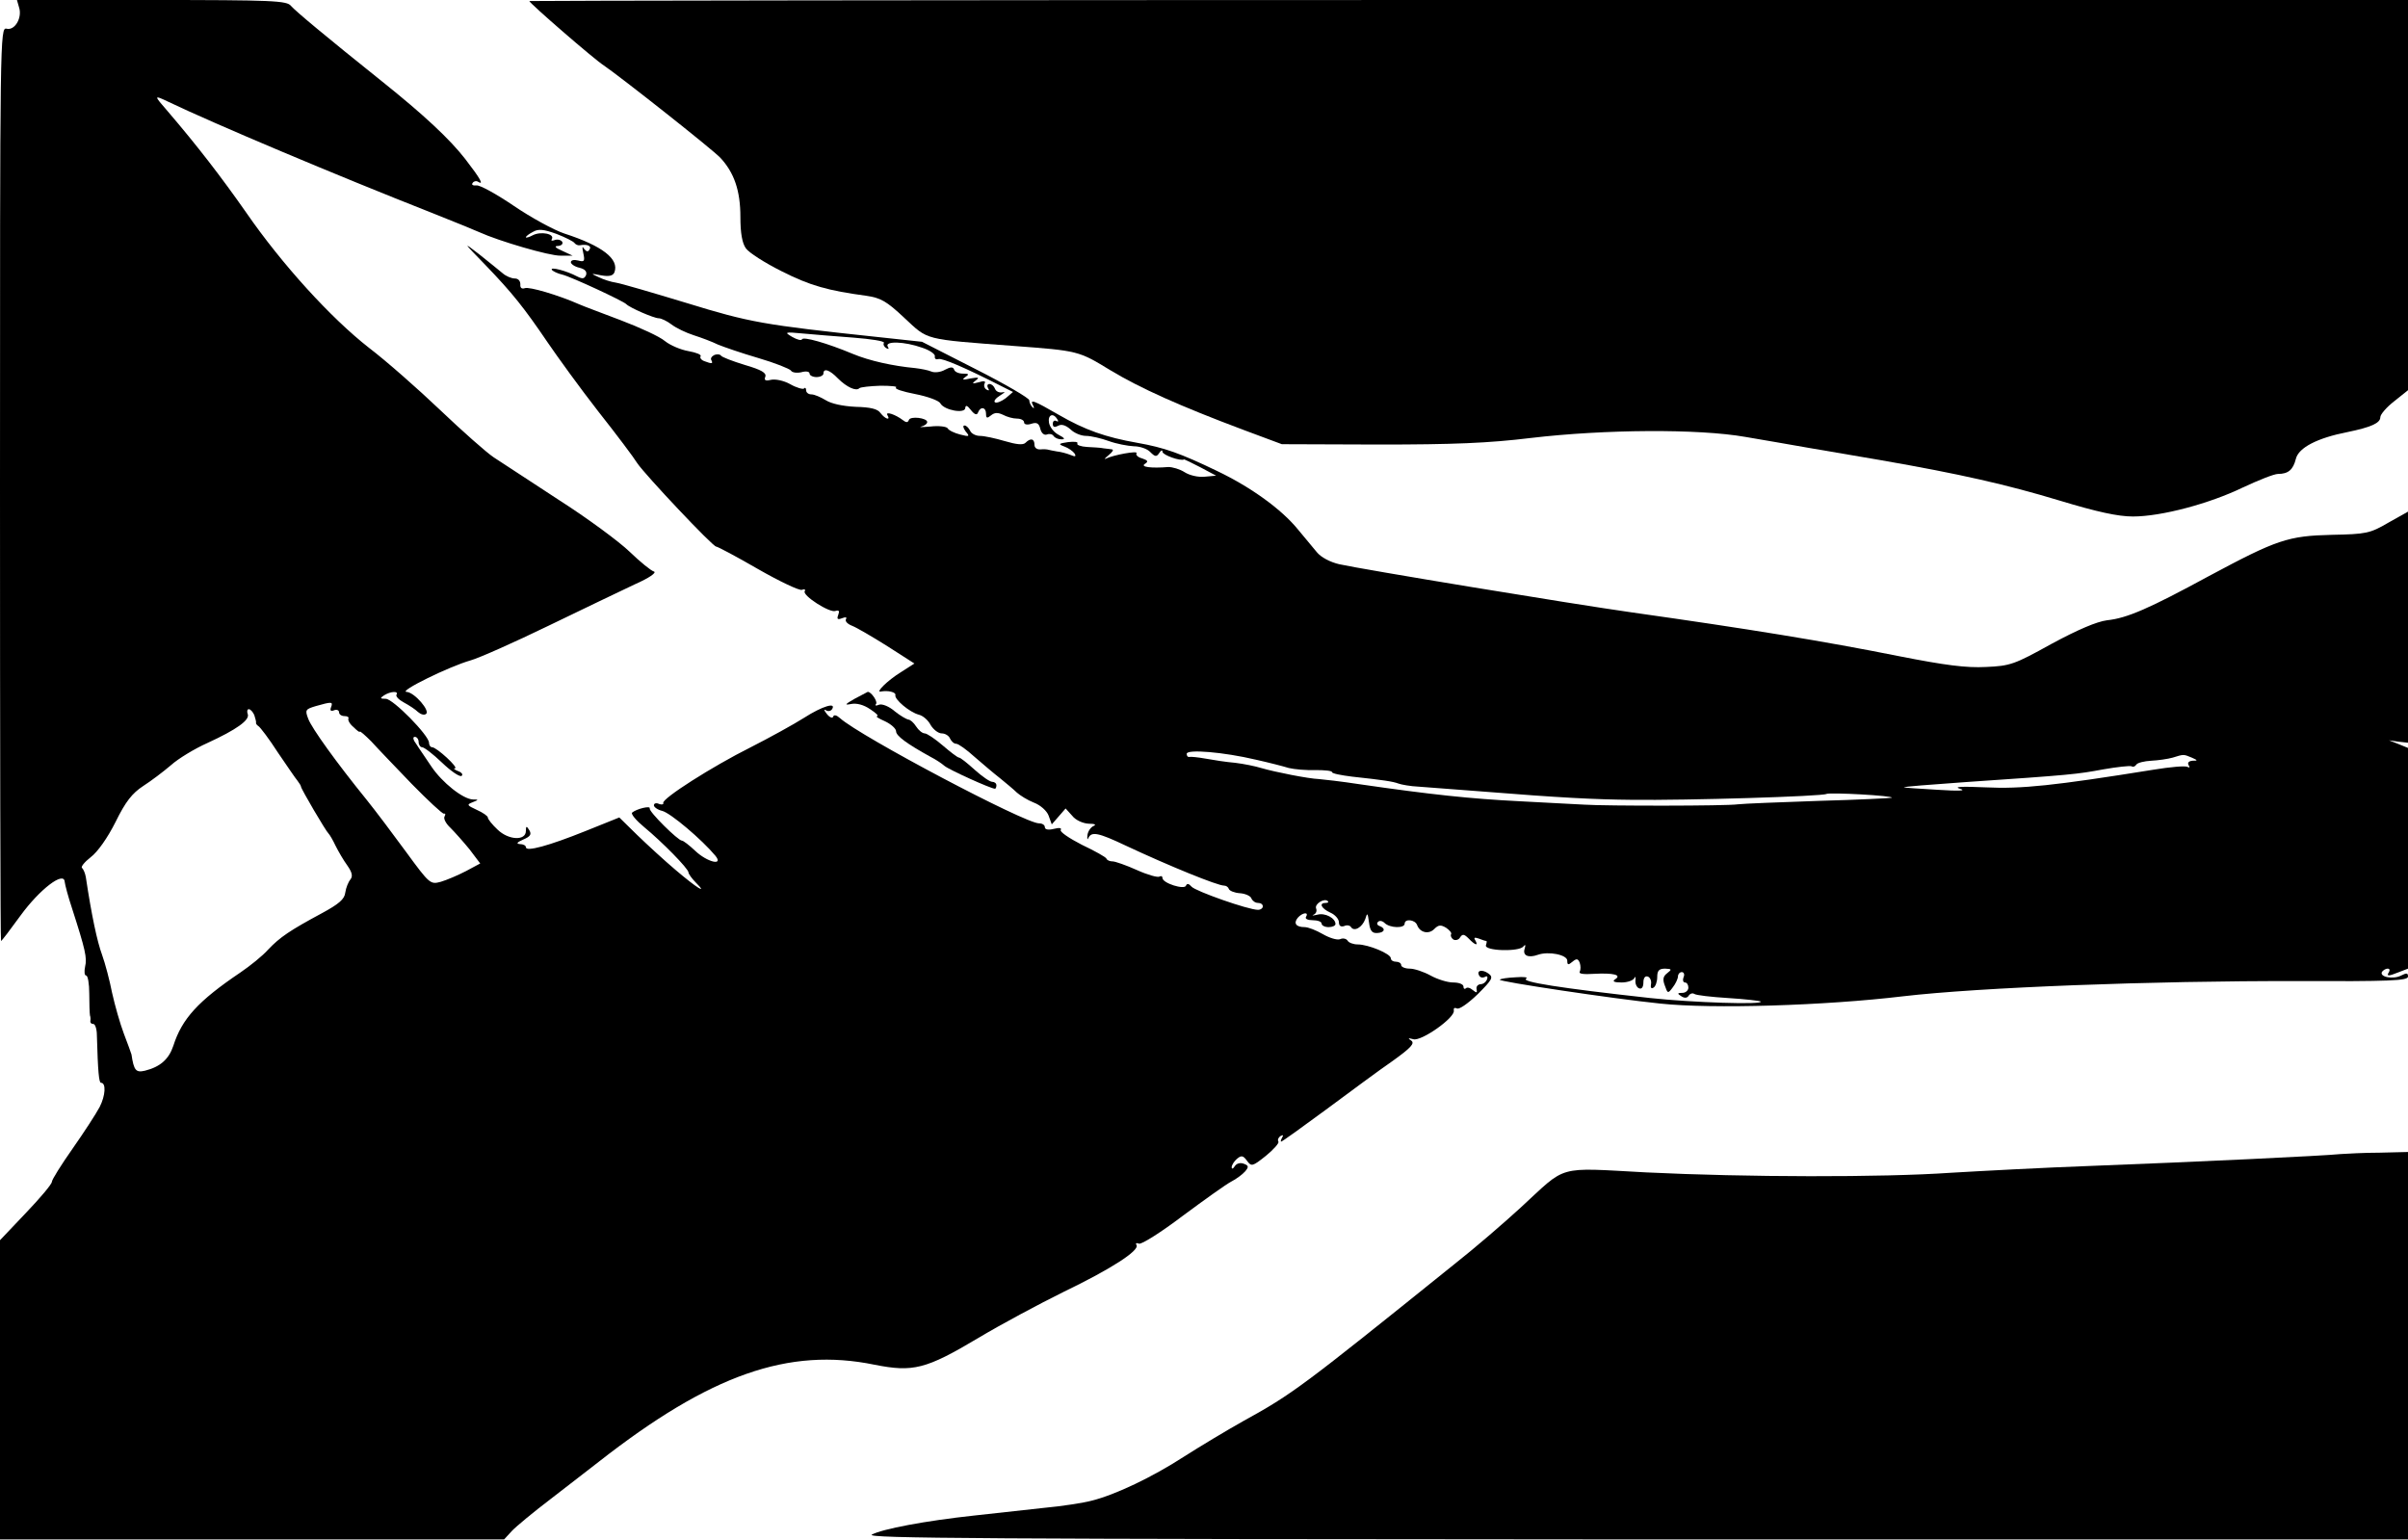
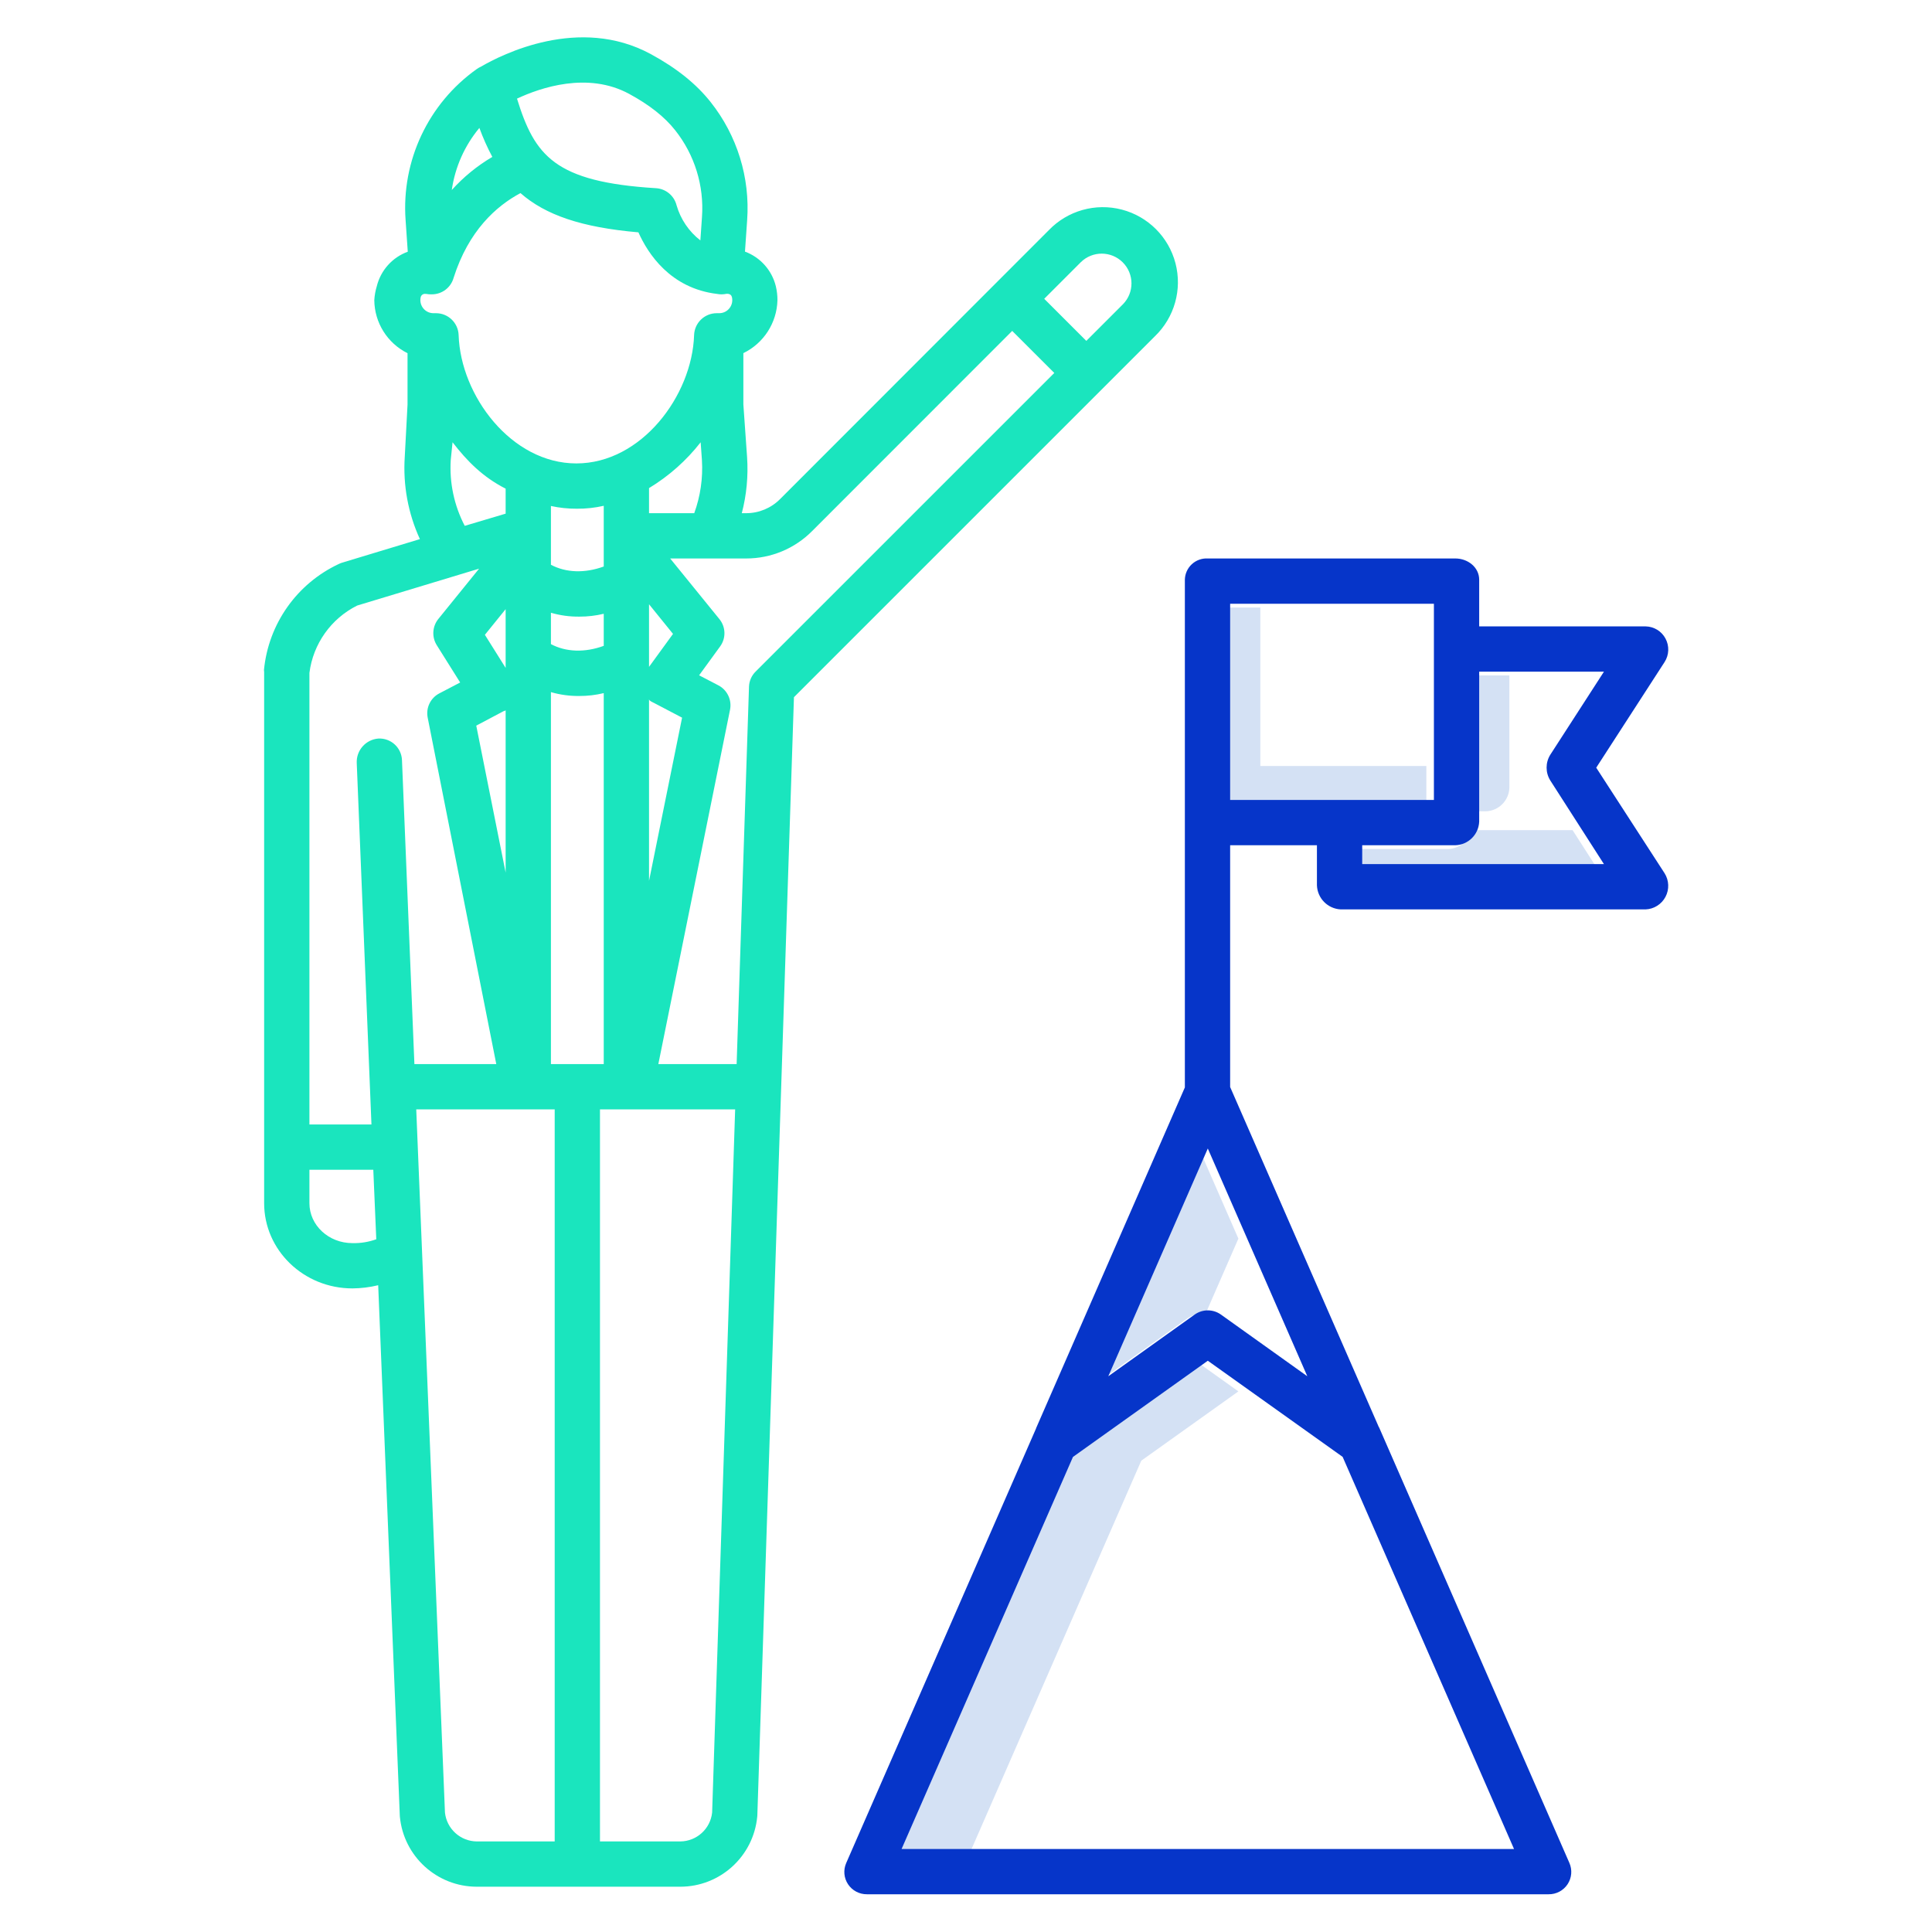
- <svg xmlns="http://www.w3.org/2000/svg" version="1.0" width="696pt" height="445pt" viewBox="0 0 696 445" preserveAspectRatio="xMidYMid meet">
-   <g transform="translate(0,445) scale(0.1,-0.1)" fill="#000000" stroke="none">
-     <path d="M55 4429 c10 -30 -12 -68 -36 -62 -19 5 -19 -24 -19 -1316 0 -726 1 -1321 3 -1321 2 0 27 33 56 73 56 77 126 130 128 98 1 -9 10 -43 21 -76 39 -121 44 -144 38 -169 -3 -14 -2 -26 3 -26 5 0 9 -24 9 -52 0 -29 1 -57 2 -63 2 -5 2 -13 1 -17 0 -5 3 -8 9 -8 5 0 10 -15 10 -32 3 -107 6 -138 12 -138 15 0 13 -37 -4 -70 -10 -19 -45 -73 -78 -120 -33 -47 -60 -90 -60 -96 0 -7 -34 -47 -75 -90 l-75 -79 0 -432 0 -433 728 0 729 0 22 24 c12 13 64 56 114 94 51 39 112 87 137 106 323 253 550 332 798 281 111 -22 148 -13 299 77 65 39 177 99 248 134 135 65 219 119 210 135 -4 5 0 7 7 4 7 -3 64 33 126 80 62 46 125 91 140 99 16 8 34 22 41 30 11 13 10 17 -4 22 -10 4 -21 1 -26 -7 -5 -8 -9 -9 -9 -3 0 6 7 17 15 24 13 11 18 10 29 -5 13 -18 16 -17 55 14 22 18 39 37 36 41 -3 5 0 12 6 16 8 4 9 3 5 -4 -4 -7 -5 -12 -3 -12 3 0 61 42 129 92 69 51 155 115 193 141 53 38 65 51 54 59 -11 7 -9 8 6 4 23 -7 122 63 117 83 -1 7 2 9 9 6 6 -4 32 14 60 41 43 43 46 49 31 60 -18 13 -36 9 -26 -7 3 -5 10 -6 16 -3 6 4 9 1 6 -7 -3 -8 -11 -14 -19 -14 -8 -1 -13 -7 -11 -15 2 -10 0 -11 -11 -2 -8 7 -17 9 -20 5 -4 -3 -7 -1 -7 5 0 7 -13 12 -30 12 -16 0 -45 9 -65 20 -20 11 -47 20 -60 20 -14 0 -25 5 -25 10 0 6 -7 10 -15 10 -8 0 -15 4 -15 10 0 13 -65 40 -96 40 -12 0 -26 5 -29 11 -4 6 -14 8 -22 4 -9 -3 -31 4 -50 15 -19 11 -42 20 -52 20 -25 0 -33 11 -20 27 13 15 33 18 24 3 -4 -6 5 -10 19 -10 14 0 26 -4 26 -10 0 -5 9 -10 20 -10 11 0 20 4 20 9 0 17 -30 33 -52 27 -13 -3 -18 -3 -11 0 7 3 10 11 7 18 -5 13 24 31 34 21 3 -3 0 -5 -6 -5 -21 0 -13 -16 13 -28 14 -6 25 -19 25 -28 0 -10 5 -14 15 -11 8 4 17 2 20 -3 9 -14 32 -1 41 23 6 20 7 19 11 -10 3 -24 9 -31 24 -30 21 1 25 13 7 20 -7 2 -10 8 -5 12 4 5 13 3 19 -3 15 -15 58 -16 58 -2 0 15 30 12 36 -4 8 -22 34 -28 50 -11 12 12 19 12 34 3 10 -7 17 -15 14 -19 -2 -4 1 -11 7 -15 6 -3 15 -1 19 6 7 11 12 10 25 -3 19 -20 29 -22 19 -5 -5 8 -2 9 10 5 10 -4 19 -7 22 -7 2 0 1 -6 -1 -12 -7 -17 96 -20 108 -4 6 7 7 5 4 -6 -7 -20 10 -28 38 -18 31 11 85 0 85 -17 0 -13 3 -13 15 -3 12 10 16 9 21 -3 3 -9 3 -20 0 -26 -4 -6 12 -8 41 -6 56 3 82 -3 61 -16 -9 -6 -2 -9 19 -9 17 0 34 6 37 13 3 6 4 3 3 -7 -1 -10 4 -21 11 -23 7 -3 12 4 12 17 0 13 5 20 13 17 6 -2 11 -12 9 -22 -2 -10 1 -14 7 -10 6 3 11 17 11 31 0 18 5 24 23 24 19 -1 20 -2 6 -13 -12 -9 -14 -18 -7 -36 8 -23 9 -24 23 -5 8 10 15 25 15 32 0 6 5 12 11 12 6 0 9 -7 5 -15 -3 -8 -1 -15 4 -15 6 0 10 -7 10 -15 0 -8 -8 -15 -17 -15 -15 0 -16 -2 -3 -10 9 -6 17 -5 21 2 4 6 11 8 16 5 5 -4 50 -9 98 -12 49 -3 91 -8 94 -10 9 -10 -199 -3 -319 10 -264 29 -374 47 -359 56 7 4 -6 6 -30 4 -23 -1 -44 -4 -46 -7 -6 -5 327 -55 464 -69 150 -16 475 -6 701 21 222 26 722 45 1138 44 268 -1 322 1 322 13 0 11 -4 11 -20 3 -23 -12 -64 -4 -55 11 4 5 11 9 16 9 6 0 7 -4 4 -10 -8 -12 -3 -13 29 0 l26 10 0 319 0 319 -27 11 -28 11 28 -4 27 -3 0 334 0 334 -57 -32 c-53 -31 -64 -33 -163 -35 -127 -3 -159 -14 -355 -119 -173 -94 -237 -122 -295 -128 -30 -4 -84 -27 -160 -68 -108 -60 -120 -64 -190 -67 -57 -3 -118 5 -250 31 -220 44 -436 79 -775 127 -170 24 -777 124 -844 139 -26 6 -53 20 -65 35 -12 14 -36 43 -54 65 -47 58 -135 122 -233 169 -108 52 -153 68 -232 82 -91 16 -151 37 -227 81 -71 41 -85 47 -74 27 4 -8 3 -10 -2 -5 -5 5 -9 14 -9 20 0 6 -70 47 -155 90 l-155 79 -130 14 c-329 35 -368 42 -550 98 -99 30 -191 57 -205 59 -14 2 -36 9 -50 16 -24 11 -23 11 8 5 23 -4 34 -1 38 9 14 38 -34 76 -145 112 -30 10 -96 46 -146 80 -50 34 -99 61 -108 59 -10 -1 -15 2 -11 7 3 5 10 7 15 4 19 -12 8 8 -36 65 -45 58 -120 128 -240 224 -165 132 -251 204 -264 219 -12 15 -51 17 -403 17 l-389 0 6 -21z m431 -273 c134 -64 482 -211 764 -322 63 -25 124 -50 135 -55 57 -26 204 -69 235 -68 l35 0 -30 14 c-21 9 -24 14 -12 14 10 1 15 6 12 12 -4 6 -14 8 -22 5 -8 -3 -11 -2 -8 3 9 15 -32 23 -55 11 -11 -6 -20 -8 -20 -6 0 3 9 10 21 16 15 9 31 7 67 -6 26 -10 50 -22 53 -27 3 -4 10 -7 15 -6 21 4 35 -2 28 -12 -4 -8 -9 -7 -16 2 -5 9 -6 5 -2 -13 5 -23 3 -26 -15 -21 -12 3 -21 1 -21 -5 0 -5 11 -13 25 -16 16 -4 22 -11 19 -21 -5 -11 -10 -12 -26 -4 -30 16 -79 29 -73 19 3 -4 17 -11 31 -14 27 -7 175 -76 184 -85 9 -10 80 -41 94 -41 7 0 24 -8 37 -18 13 -10 42 -24 64 -31 22 -7 54 -19 70 -27 17 -7 69 -25 117 -39 48 -14 90 -31 94 -36 3 -6 17 -8 30 -5 14 4 24 2 24 -4 0 -5 9 -10 20 -10 11 0 20 5 20 10 0 17 18 11 42 -14 25 -25 53 -38 62 -28 4 3 31 6 61 7 30 0 50 -2 45 -5 -6 -4 19 -12 55 -19 36 -7 69 -19 73 -27 11 -20 72 -31 72 -13 1 9 6 7 16 -6 11 -14 18 -16 21 -7 7 18 23 15 23 -4 0 -13 3 -14 14 -5 11 9 20 9 35 2 11 -6 29 -11 40 -11 12 0 21 -5 21 -11 0 -6 9 -8 21 -4 15 5 22 2 26 -15 3 -12 11 -19 19 -16 7 3 16 1 19 -4 4 -6 14 -10 23 -10 12 0 9 4 -8 13 -14 7 -26 23 -28 35 -4 23 12 30 24 10 4 -6 3 -8 -3 -5 -5 3 -10 0 -10 -8 0 -10 5 -11 15 -6 10 6 22 2 36 -10 11 -11 31 -19 45 -19 14 0 44 -7 66 -15 22 -8 54 -14 72 -15 17 0 39 -7 48 -17 14 -14 18 -14 26 -2 5 8 9 9 9 3 0 -9 52 -28 63 -22 1 0 22 -10 47 -23 l45 -24 -33 -3 c-19 -2 -44 4 -58 13 -14 9 -35 15 -47 15 -49 -4 -82 0 -68 9 11 7 9 10 -8 16 -12 3 -19 10 -16 15 5 8 -67 -5 -89 -16 -6 -3 -2 2 8 10 11 9 16 16 10 17 -5 1 -16 2 -24 3 -8 2 -30 3 -48 4 -18 1 -31 6 -28 10 3 5 -9 6 -27 4 -28 -4 -29 -6 -10 -13 11 -4 24 -13 29 -20 5 -9 2 -10 -12 -4 -10 4 -28 9 -39 10 -11 2 -22 4 -25 5 -3 1 -13 2 -22 1 -10 -1 -18 4 -18 13 0 18 -11 21 -26 6 -7 -7 -26 -5 -60 5 -27 8 -59 15 -72 15 -12 0 -25 7 -28 15 -4 8 -11 15 -16 15 -6 0 -4 -7 3 -17 13 -15 11 -16 -16 -9 -16 4 -33 12 -36 18 -3 5 -26 8 -50 5 -24 -2 -36 -2 -26 0 9 2 17 8 17 13 0 12 -49 18 -53 6 -3 -8 -8 -8 -18 0 -21 16 -51 26 -44 14 10 -17 -7 -11 -20 6 -8 12 -29 17 -72 18 -38 2 -70 9 -86 19 -15 9 -33 17 -42 17 -8 0 -15 5 -15 12 0 6 -3 9 -6 5 -3 -3 -22 2 -41 13 -18 10 -43 15 -55 12 -16 -4 -20 -1 -16 9 4 11 -11 20 -59 34 -36 11 -67 23 -69 27 -3 4 -11 5 -19 2 -8 -4 -12 -10 -9 -15 6 -11 1 -11 -20 -3 -9 3 -14 10 -11 14 3 5 -13 11 -35 15 -23 4 -53 17 -68 29 -15 13 -72 39 -127 60 -55 21 -109 41 -120 46 -61 27 -146 52 -158 47 -9 -3 -14 1 -13 11 0 10 -6 17 -16 17 -10 0 -26 7 -35 15 -10 8 -40 33 -68 55 -48 37 -47 36 17 -30 80 -83 113 -125 181 -225 28 -41 93 -131 146 -199 53 -67 104 -135 113 -150 23 -34 218 -241 228 -241 4 0 59 -29 121 -65 63 -36 120 -63 127 -60 7 3 11 1 8 -4 -8 -12 73 -64 89 -57 10 3 12 0 8 -11 -5 -13 -2 -15 11 -10 10 4 15 3 11 -3 -3 -6 5 -14 18 -19 13 -5 59 -32 102 -59 l78 -50 -39 -25 c-39 -24 -75 -60 -58 -56 21 4 44 -2 42 -10 -4 -12 41 -50 68 -57 12 -3 27 -16 34 -30 8 -13 22 -24 32 -24 10 0 21 -7 24 -15 4 -8 11 -15 18 -15 6 0 30 -17 53 -38 23 -20 56 -48 74 -62 17 -14 39 -32 48 -41 9 -8 31 -22 49 -29 19 -7 38 -24 43 -38 l9 -25 20 23 20 23 19 -21 c10 -13 31 -22 47 -23 19 0 24 -3 14 -7 -8 -4 -16 -16 -17 -27 -1 -11 0 -14 3 -7 9 19 29 15 107 -22 128 -60 266 -116 285 -116 6 0 12 -4 14 -10 2 -5 16 -11 32 -12 15 -1 31 -8 33 -15 3 -7 11 -13 19 -13 8 0 14 -4 14 -10 0 -5 -6 -10 -14 -10 -28 0 -181 54 -192 67 -8 9 -13 10 -16 3 -4 -13 -68 7 -68 22 0 5 -4 7 -9 4 -5 -3 -34 5 -65 19 -31 14 -63 25 -70 25 -8 0 -16 3 -18 8 -1 4 -33 22 -71 40 -37 19 -65 38 -61 43 3 6 -4 7 -20 3 -16 -4 -26 -2 -26 5 0 6 -7 11 -17 11 -41 0 -516 251 -575 304 -10 9 -18 11 -20 4 -2 -5 -10 -2 -18 8 -8 10 -10 15 -3 11 6 -4 14 -3 18 3 13 21 -28 9 -81 -25 -30 -19 -99 -57 -154 -85 -112 -56 -256 -148 -253 -161 2 -4 -4 -6 -12 -3 -8 4 -15 2 -15 -4 0 -5 11 -13 24 -16 24 -6 115 -83 154 -130 24 -30 -24 -18 -58 14 -18 17 -35 30 -39 30 -11 0 -96 84 -93 93 3 9 -38 -1 -51 -12 -4 -4 12 -23 35 -42 51 -42 128 -120 128 -131 0 -4 10 -18 21 -29 37 -37 3 -16 -58 36 -32 27 -82 73 -111 101 l-52 51 -97 -39 c-107 -43 -173 -61 -173 -47 0 5 -8 9 -17 9 -12 1 -9 5 9 13 21 9 25 15 18 27 -8 13 -10 13 -10 -2 0 -29 -50 -27 -82 4 -15 14 -28 30 -28 35 0 4 -14 14 -32 22 -28 13 -30 15 -12 22 18 7 18 8 1 8 -29 1 -89 49 -120 95 -15 23 -35 51 -43 64 -10 13 -12 22 -5 22 6 0 11 -7 11 -15 0 -8 5 -15 10 -15 6 0 32 -20 57 -44 26 -25 51 -42 57 -39 5 4 1 10 -10 14 -10 4 -15 8 -9 8 12 1 -53 61 -66 61 -5 0 -9 6 -9 13 0 21 -104 127 -125 127 -17 0 -17 2 -5 10 19 12 43 13 36 2 -3 -5 7 -15 22 -23 15 -8 33 -20 40 -27 8 -7 18 -10 23 -6 14 8 -33 63 -56 64 -24 1 122 73 185 91 25 7 126 52 225 100 99 48 212 102 250 120 41 18 64 34 55 37 -8 2 -40 28 -70 57 -30 29 -122 97 -205 150 -82 54 -167 109 -188 123 -21 14 -91 76 -154 136 -64 61 -157 143 -207 181 -110 86 -251 241 -354 390 -72 103 -143 195 -227 293 -41 47 -41 48 1 28z m1981 -682 c51 -4 90 -10 88 -15 -3 -4 0 -11 6 -15 8 -4 9 -3 5 4 -10 17 49 15 99 -3 22 -7 39 -19 37 -25 -1 -7 3 -10 10 -8 11 4 80 -26 184 -79 l32 -16 -21 -18 c-12 -9 -26 -15 -31 -12 -5 3 2 12 15 20 13 8 16 12 7 9 -9 -2 -19 2 -22 10 -3 8 -10 14 -16 14 -6 0 -8 -5 -4 -12 4 -7 3 -8 -5 -4 -6 4 -8 12 -5 18 4 6 -2 8 -17 3 -19 -5 -21 -4 -9 5 12 9 9 10 -15 6 -22 -5 -26 -4 -15 4 12 8 11 10 -7 10 -12 0 -23 5 -25 11 -3 9 -10 9 -27 0 -12 -7 -30 -9 -39 -5 -9 4 -30 8 -47 10 -64 6 -132 21 -180 41 -74 31 -144 51 -147 42 -2 -4 -14 -1 -28 7 -24 14 -22 15 30 10 30 -3 96 -8 147 -12z m-1510 -1068 c-4 -10 -1 -13 9 -9 7 3 14 0 14 -6 0 -6 7 -11 16 -11 8 0 13 -3 11 -7 -2 -5 4 -16 15 -25 10 -10 18 -16 18 -13 0 3 15 -10 33 -28 17 -19 70 -74 117 -123 47 -48 89 -87 93 -86 5 1 5 -2 2 -8 -4 -6 4 -21 17 -33 12 -12 37 -40 55 -62 l31 -41 -41 -22 c-23 -12 -56 -26 -73 -31 -30 -8 -32 -7 -100 86 -38 52 -90 121 -115 152 -86 106 -158 206 -168 233 -10 26 -8 28 22 37 46 13 50 13 44 -3z m-222 -23 c3 -10 6 -20 5 -22 -1 -2 2 -7 7 -10 5 -3 31 -37 56 -76 26 -38 51 -75 57 -82 5 -7 10 -14 10 -17 0 -6 72 -129 80 -136 3 -3 12 -18 20 -35 8 -16 23 -42 34 -57 14 -20 16 -31 9 -40 -6 -7 -13 -24 -15 -38 -2 -19 -18 -33 -68 -60 -91 -49 -121 -69 -155 -105 -16 -18 -52 -47 -80 -66 -123 -83 -169 -134 -194 -212 -13 -39 -38 -61 -82 -72 -26 -6 -32 0 -39 47 -1 4 -11 31 -22 60 -11 29 -26 82 -34 118 -7 36 -20 85 -29 110 -14 38 -30 112 -47 225 -2 11 -7 23 -11 26 -4 3 7 17 25 31 20 15 49 56 72 102 29 59 48 83 80 104 22 14 59 42 80 60 21 19 69 48 105 64 85 39 124 67 117 84 -3 8 -1 14 3 14 5 0 12 -8 16 -17z m2895 -129 c36 -8 79 -19 95 -24 17 -4 51 -7 78 -6 26 0 47 -2 47 -6 0 -4 26 -9 58 -13 92 -10 118 -14 134 -20 8 -3 35 -8 59 -9 24 -2 107 -8 184 -14 224 -18 325 -23 431 -24 159 -2 553 10 563 17 10 5 195 -5 189 -11 -2 -1 -97 -6 -210 -9 -114 -4 -220 -8 -235 -10 -34 -5 -381 -5 -443 -1 -25 1 -110 6 -190 10 -139 7 -253 19 -460 49 -52 8 -105 14 -118 15 -29 1 -126 20 -167 32 -16 5 -50 12 -75 15 -25 2 -63 8 -85 12 -22 4 -43 6 -47 5 -5 -1 -8 3 -8 9 0 14 107 5 200 -17z m2705 6 c18 -8 18 -9 2 -9 -11 -1 -15 -6 -11 -13 4 -6 3 -8 -3 -5 -6 4 -50 0 -99 -8 -286 -46 -382 -56 -484 -51 -69 3 -95 2 -75 -4 20 -6 -2 -7 -65 -3 -52 3 -96 6 -97 7 -2 2 77 8 175 15 309 21 326 23 401 37 40 7 77 11 82 9 4 -3 10 -1 14 5 3 5 23 10 43 11 20 1 48 5 62 9 32 10 31 10 55 0z" />
-     <path d="M2470 2430 c-28 -16 -30 -19 -10 -15 16 3 36 -2 55 -15 17 -11 26 -20 20 -20 -5 -1 5 -7 23 -15 17 -8 32 -21 32 -29 0 -13 31 -36 100 -74 14 -7 32 -19 40 -26 13 -11 134 -66 146 -66 2 0 4 5 4 10 0 6 -6 10 -12 10 -7 0 -30 16 -51 35 -21 19 -41 35 -45 35 -4 0 -25 16 -47 35 -22 19 -46 35 -52 35 -7 0 -18 9 -25 20 -7 11 -17 20 -23 20 -5 1 -23 11 -39 24 -16 14 -36 22 -45 19 -9 -4 -13 -3 -9 2 6 6 -14 36 -24 35 -2 -1 -19 -10 -38 -20z" />
-     <path d="M1530 4447 c0 -6 188 -169 215 -186 51 -35 312 -241 337 -267 40 -43 58 -95 58 -171 0 -46 5 -76 16 -91 8 -12 55 -42 103 -66 83 -42 134 -56 245 -71 41 -6 58 -15 110 -64 70 -65 53 -61 316 -81 187 -14 187 -14 279 -70 86 -52 202 -104 386 -173 l110 -41 280 -1 c215 0 317 4 440 19 212 25 484 27 620 3 55 -9 138 -24 185 -32 47 -8 139 -24 205 -35 230 -40 366 -71 518 -117 109 -33 169 -46 212 -46 82 0 221 37 318 84 45 21 90 39 101 39 30 0 44 12 52 44 8 32 62 60 149 77 68 14 95 26 95 43 0 8 18 29 40 46 l40 32 0 564 0 564 -2715 0 c-1493 0 -2715 -2 -2715 -3z" />
-     <path d="M6765 1114 c-45 -5 -425 -23 -715 -34 -140 -5 -325 -15 -410 -20 -201 -14 -595 -13 -882 1 -263 14 -227 23 -363 -102 -49 -45 -135 -119 -191 -163 -441 -355 -469 -376 -609 -453 -50 -28 -128 -75 -175 -105 -88 -57 -196 -109 -265 -126 -22 -6 -85 -16 -140 -21 -55 -6 -145 -16 -200 -22 -140 -15 -266 -39 -295 -55 -21 -11 322 -13 2208 -14 l2232 0 0 560 0 560 -82 -2 c-46 0 -96 -3 -113 -4z" />
-   </g>
+ <svg xmlns="http://www.w3.org/2000/svg" id="Layer_1" data-name="Layer 1" viewBox="0 0 512 512" width="512" height="512">
+   <polygon points="328.188 368.732 318.186 361.599 282.451 387.094 237.033 491 257.033 491 302.451 387.094 328.188 368.732" style="fill:#d4e1f4" />
+   <path d="M319.385,348.39l8.8-20.145-10-22.89-26.37,60.359L314.7,349.371A5.981,5.981,0,0,1,319.385,348.39Z" style="fill:#d4e1f4" />
+   <polygon points="334 203 334 161 324 161 324 213 378 213 378 203 334 203" style="fill:#d4e1f4" />
+   <path d="M389.853,220a6.463,6.463,0,0,1-6.078,5H359v5h64.166l-6.413-10Z" style="fill:#d4e1f4" />
+   <path d="M393.775,215A6.44,6.44,0,0,0,400,208.721V179H390v36Z" style="fill:#d4e1f4" />
+   <path d="M441.378,169.231A6.09,6.09,0,0,0,436.105,166H392V153.638c0-3.314-3.016-5.638-6.329-5.638H320.057A5.751,5.751,0,0,0,314,153.638V288.179l-39.352,90.138-.073.063.045.053L224.257,493.717a5.884,5.884,0,0,0,.48,5.628A5.946,5.946,0,0,0,229.759,502H410.4a5.921,5.921,0,0,0,5.5-8.313L365.535,378.418l.038-.046-.117-.059L326,288.068V224h23v10.6a6.63,6.63,0,0,0,6.312,6.4h80.793a6.251,6.251,0,0,0,5.034-9.569l-18.122-27.987,18.123-28.01A6.136,6.136,0,0,0,441.378,169.231ZM238.928,490l45.419-103.9,35.734-25.492,35.733,25.477L401.233,490Zm84.64-141.62a6,6,0,0,0-6.974,0l-22.882,16.342,26.369-60.358,26.369,60.358ZM326,160h54v52H326Zm84.831,40.033a6.433,6.433,0,0,0,0,6.781L425.062,229H361v-5h24.671A6.525,6.525,0,0,0,392,217.729V178h33.062Z" style="fill:#0635c9" />
+   <path d="M277.945,61,206.751,132.24a12.65,12.65,0,0,1-8.968,3.76h-1.2a46.291,46.291,0,0,0,1.4-14.876L197,107.185v-13.6a16.051,16.051,0,0,0,9.033-14.046,15.623,15.623,0,0,0-.43-3.688,13.131,13.131,0,0,0-8.177-9.172l.579-8.357a45.172,45.172,0,0,0-9.658-31.246c-3.839-4.855-9.037-9.024-15.889-12.744-18.954-10.288-39.475.1-45.019,3.342a6,6,0,0,0-1.088.62,45.118,45.118,0,0,0-18.865,40.027l.577,8.387a13.077,13.077,0,0,0-8.209,9.145,15.787,15.787,0,0,0-.661,3.686A15.846,15.846,0,0,0,108,93.6v13.639l-.736,13.844a45.142,45.142,0,0,0,4.013,21.789L90.612,149.13a5.666,5.666,0,0,0-.811.324,34.7,34.7,0,0,0-19.844,28.07c-.016.175.043.35.043.525V318.862c0,12.45,10.464,22.579,23.391,22.579a30.009,30.009,0,0,0,6.834-.842l5.725,140.547c0,.125.007.18.02.3A20.5,20.5,0,0,0,126.363,500h53.912a20.507,20.507,0,0,0,20.4-18.551c.014-.139.024-.245.029-.386l9.7-296.3,95.66-95.652A19.884,19.884,0,1,0,277.945,61ZM172,136v-6.648a50.567,50.567,0,0,0,13.68-12.143l.339,4.74A34.942,34.942,0,0,1,183.982,136ZM146,282V183.419a25.9,25.9,0,0,0,7.521,1.024,27.211,27.211,0,0,0,6.479-.758V282Zm6.872-147.184a31.211,31.211,0,0,0,7.128-.772v16.083c-5,1.828-10,1.671-14-.458V134.093A31.532,31.532,0,0,0,152.872,134.816ZM146,162.388a25.945,25.945,0,0,0,7.529,1.025,27.26,27.26,0,0,0,6.471-.756v8.5c-5,1.828-10,1.669-14-.459ZM134,177l-5.5-8.768,5.5-6.8Zm-.586,11.489c.149-.078.586-.165.586-.255v43.011L126.213,192.3Zm38.586-3.2c0,.435.958.809,1.512,1.1l7.247,3.8L172,233.432Zm0-8.562V160.136l6.356,7.854ZM190.1,77.9a6.006,6.006,0,0,0,.959.1h.27a6.072,6.072,0,0,0,1.115-.124c.008,0,1.259-.217,1.518.837A3.461,3.461,0,0,1,190.584,83h-.642a6.007,6.007,0,0,0-6,5.812c-.521,16.048-13.974,34-31.2,34s-30.677-17.954-31.2-34a6.006,6.006,0,0,0-6-5.811h-.668a3.471,3.471,0,0,1-3.473-3.466,3.434,3.434,0,0,1,.1-.829,1.137,1.137,0,0,1,1.22-.822,2.289,2.289,0,0,1,.3.017,5.98,5.98,0,0,0,1.117.1h.3a5.969,5.969,0,0,0,5.77-4.371c3.967-12.471,11.273-19.017,17.724-22.458,6.616,5.808,16.167,9.092,31.252,10.4C171.68,67.166,177.629,76.433,190.1,77.9ZM166.733,24.882c5.4,2.93,9.389,6.083,12.2,9.64a33.2,33.2,0,0,1,7.1,22.977l-.429,6.208a18.092,18.092,0,0,1-6.3-9.283,6,6,0,0,0-5.458-4.551c-26.885-1.647-32.146-8.6-36.836-23.734C143.221,23.231,155.76,18.926,166.733,24.882ZM127.039,33.9a60.07,60.07,0,0,0,3.432,7.682,45.664,45.664,0,0,0-10.742,8.769A33.026,33.026,0,0,1,127.039,33.9Zm-7.586,88,.479-4.7c3.862,5.028,8.068,9.25,14.068,12.3v6.624l-10.839,3.23A33.242,33.242,0,0,1,119.453,121.9ZM94.648,160.479l32.317-9.777-10.792,13.319a6,6,0,0,0-.424,6.964l6.2,9.881-5.5,2.875a5.938,5.938,0,0,0-3.108,6.437L131.521,282h-21.7l-3.291-80.551a5.96,5.96,0,0,0-6.24-5.727,6.228,6.228,0,0,0-5.75,6.49L98.439,298H82V178.328A23.228,23.228,0,0,1,94.648,160.479ZM93.391,329.441C87.081,329.441,82,324.7,82,318.862V310H98.929l.788,18.418A17.42,17.42,0,0,1,93.391,329.441Zm24.527,150.892L110.309,294H147V488H126.363A8.572,8.572,0,0,1,117.918,480.333ZM180.275,488H159V294h35.822l-6.1,186.354A8.572,8.572,0,0,1,180.275,488Zm19.973-310.024a5.89,5.89,0,0,0-1.755,4L195.216,282H174.464l19-93.9a5.968,5.968,0,0,0-3.1-6.484l-5.093-2.651,5.565-7.646a5.926,5.926,0,0,0-.188-7.254L177.6,148h20.182a24.565,24.565,0,0,0,17.453-7.276l53.008-53.031L279.4,98.836Zm97.337-97.338-9.7,9.7L276.729,79.185l9.7-9.7a7.888,7.888,0,0,1,11.155,11.155Z" style="fill:#1ae5be" />
</svg>
